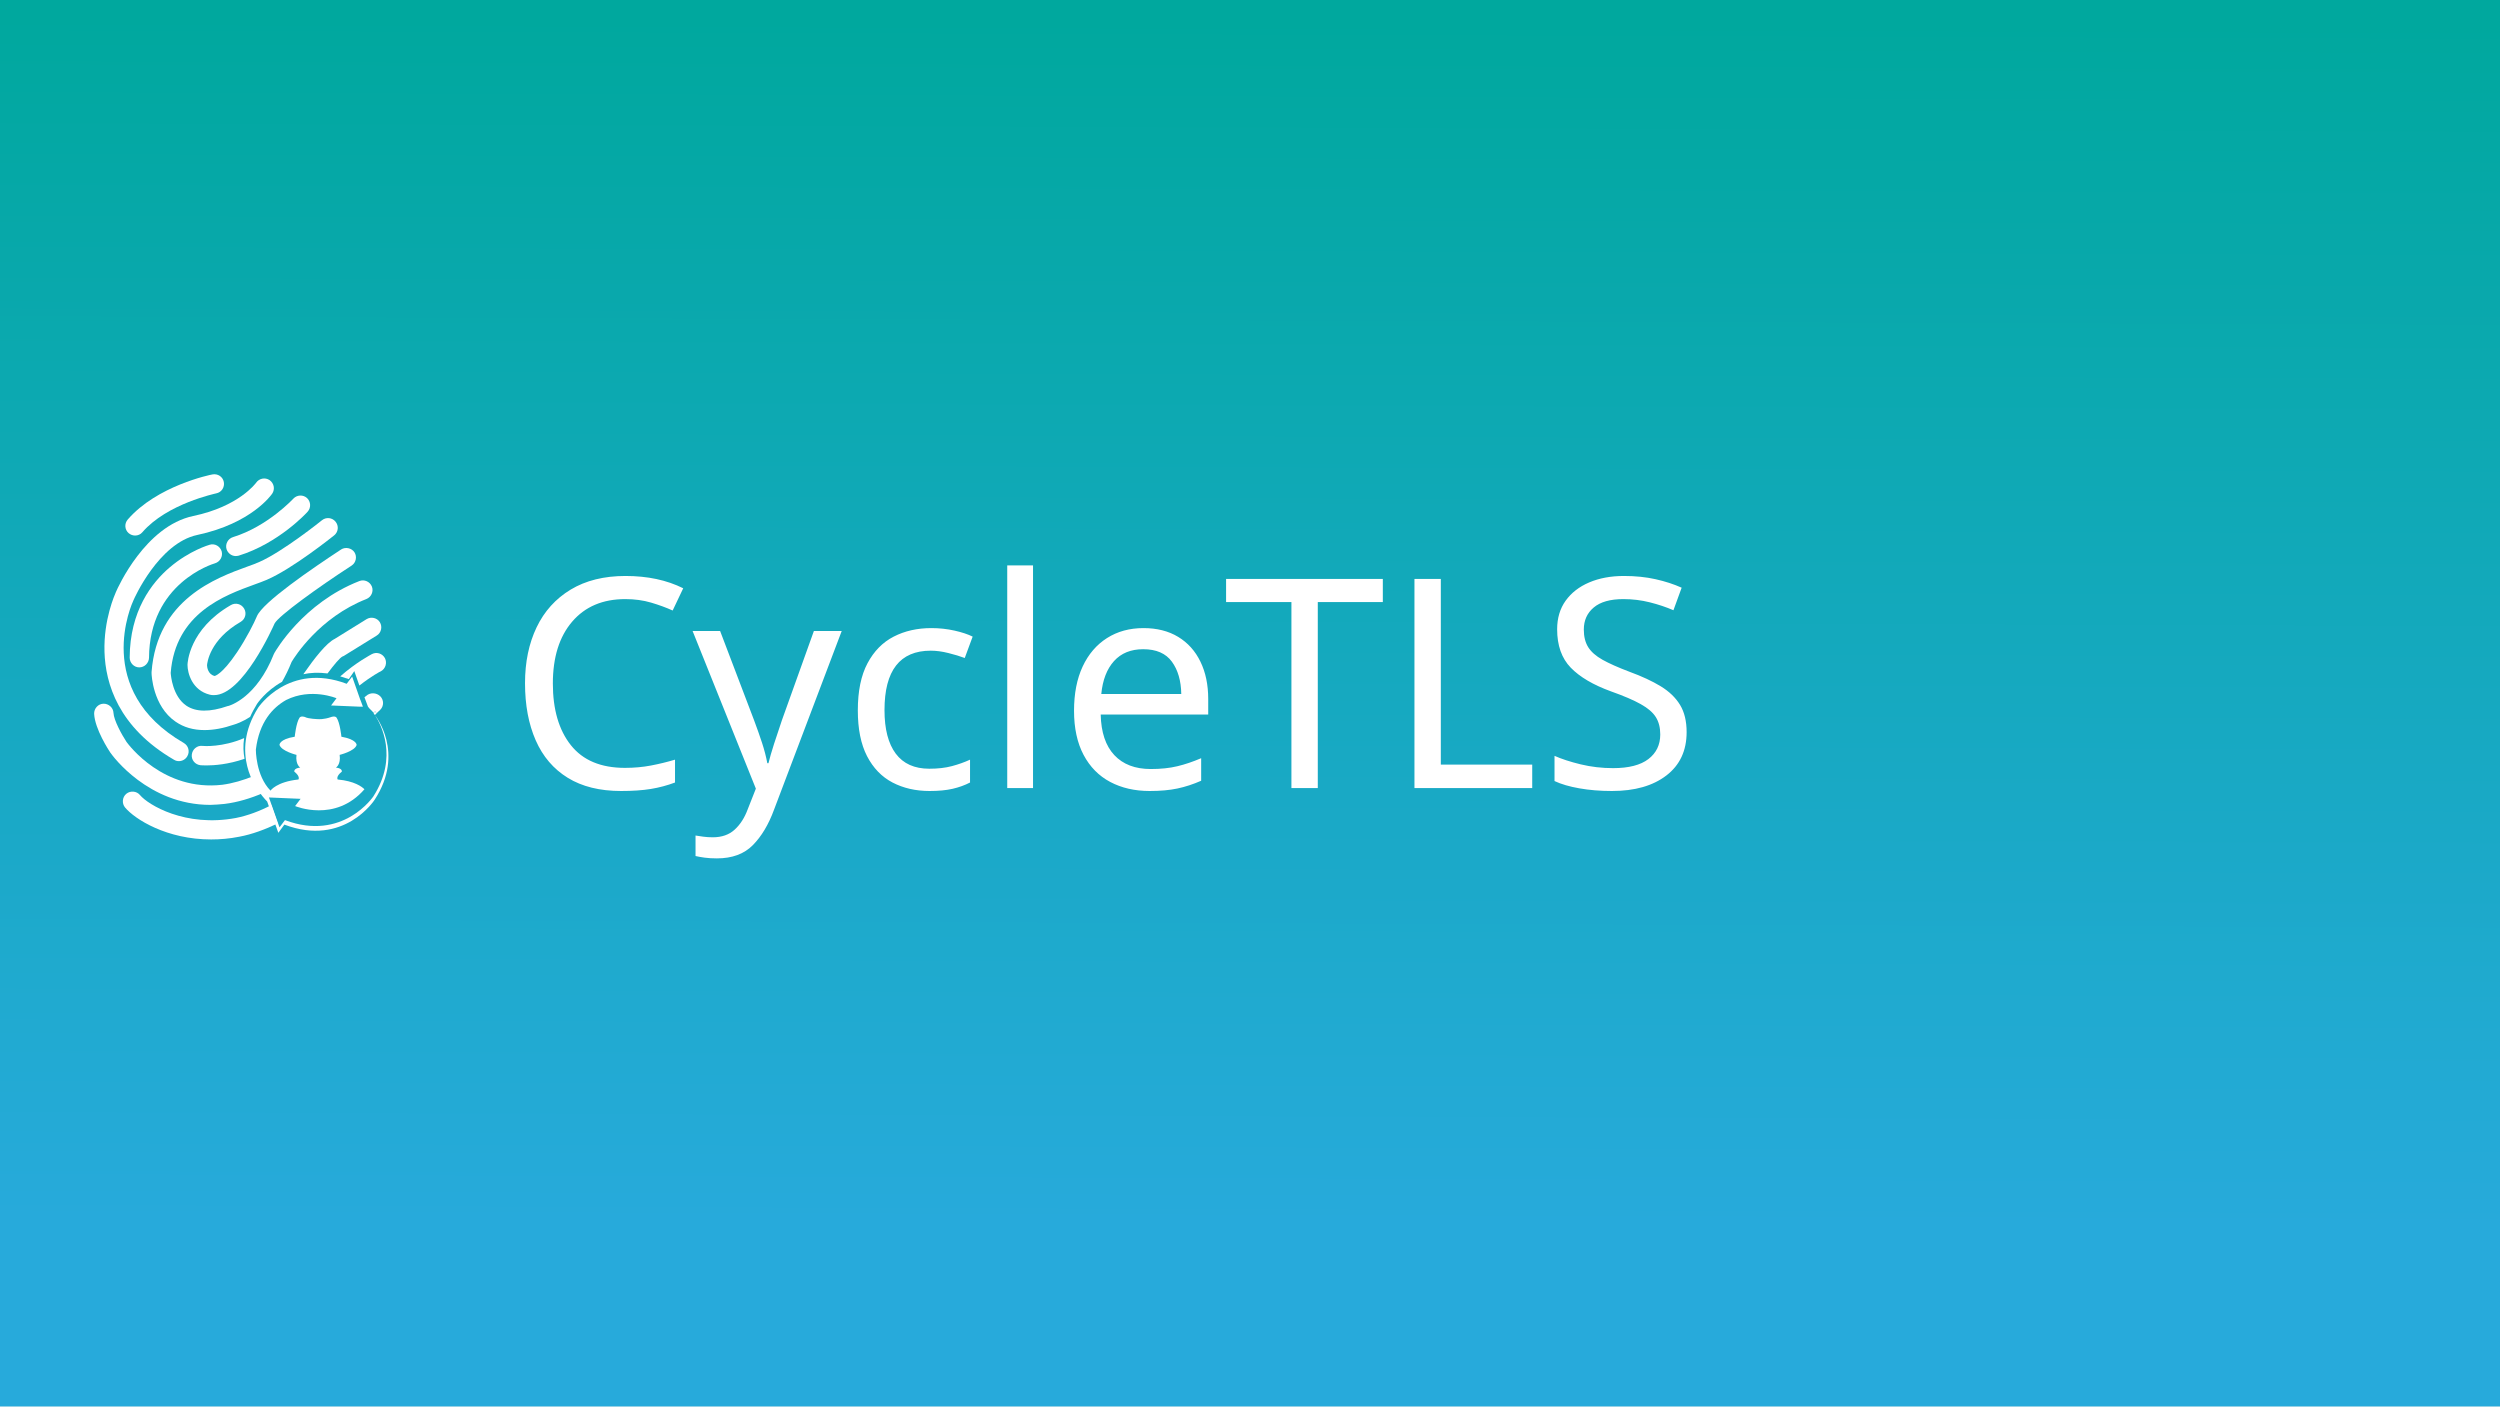
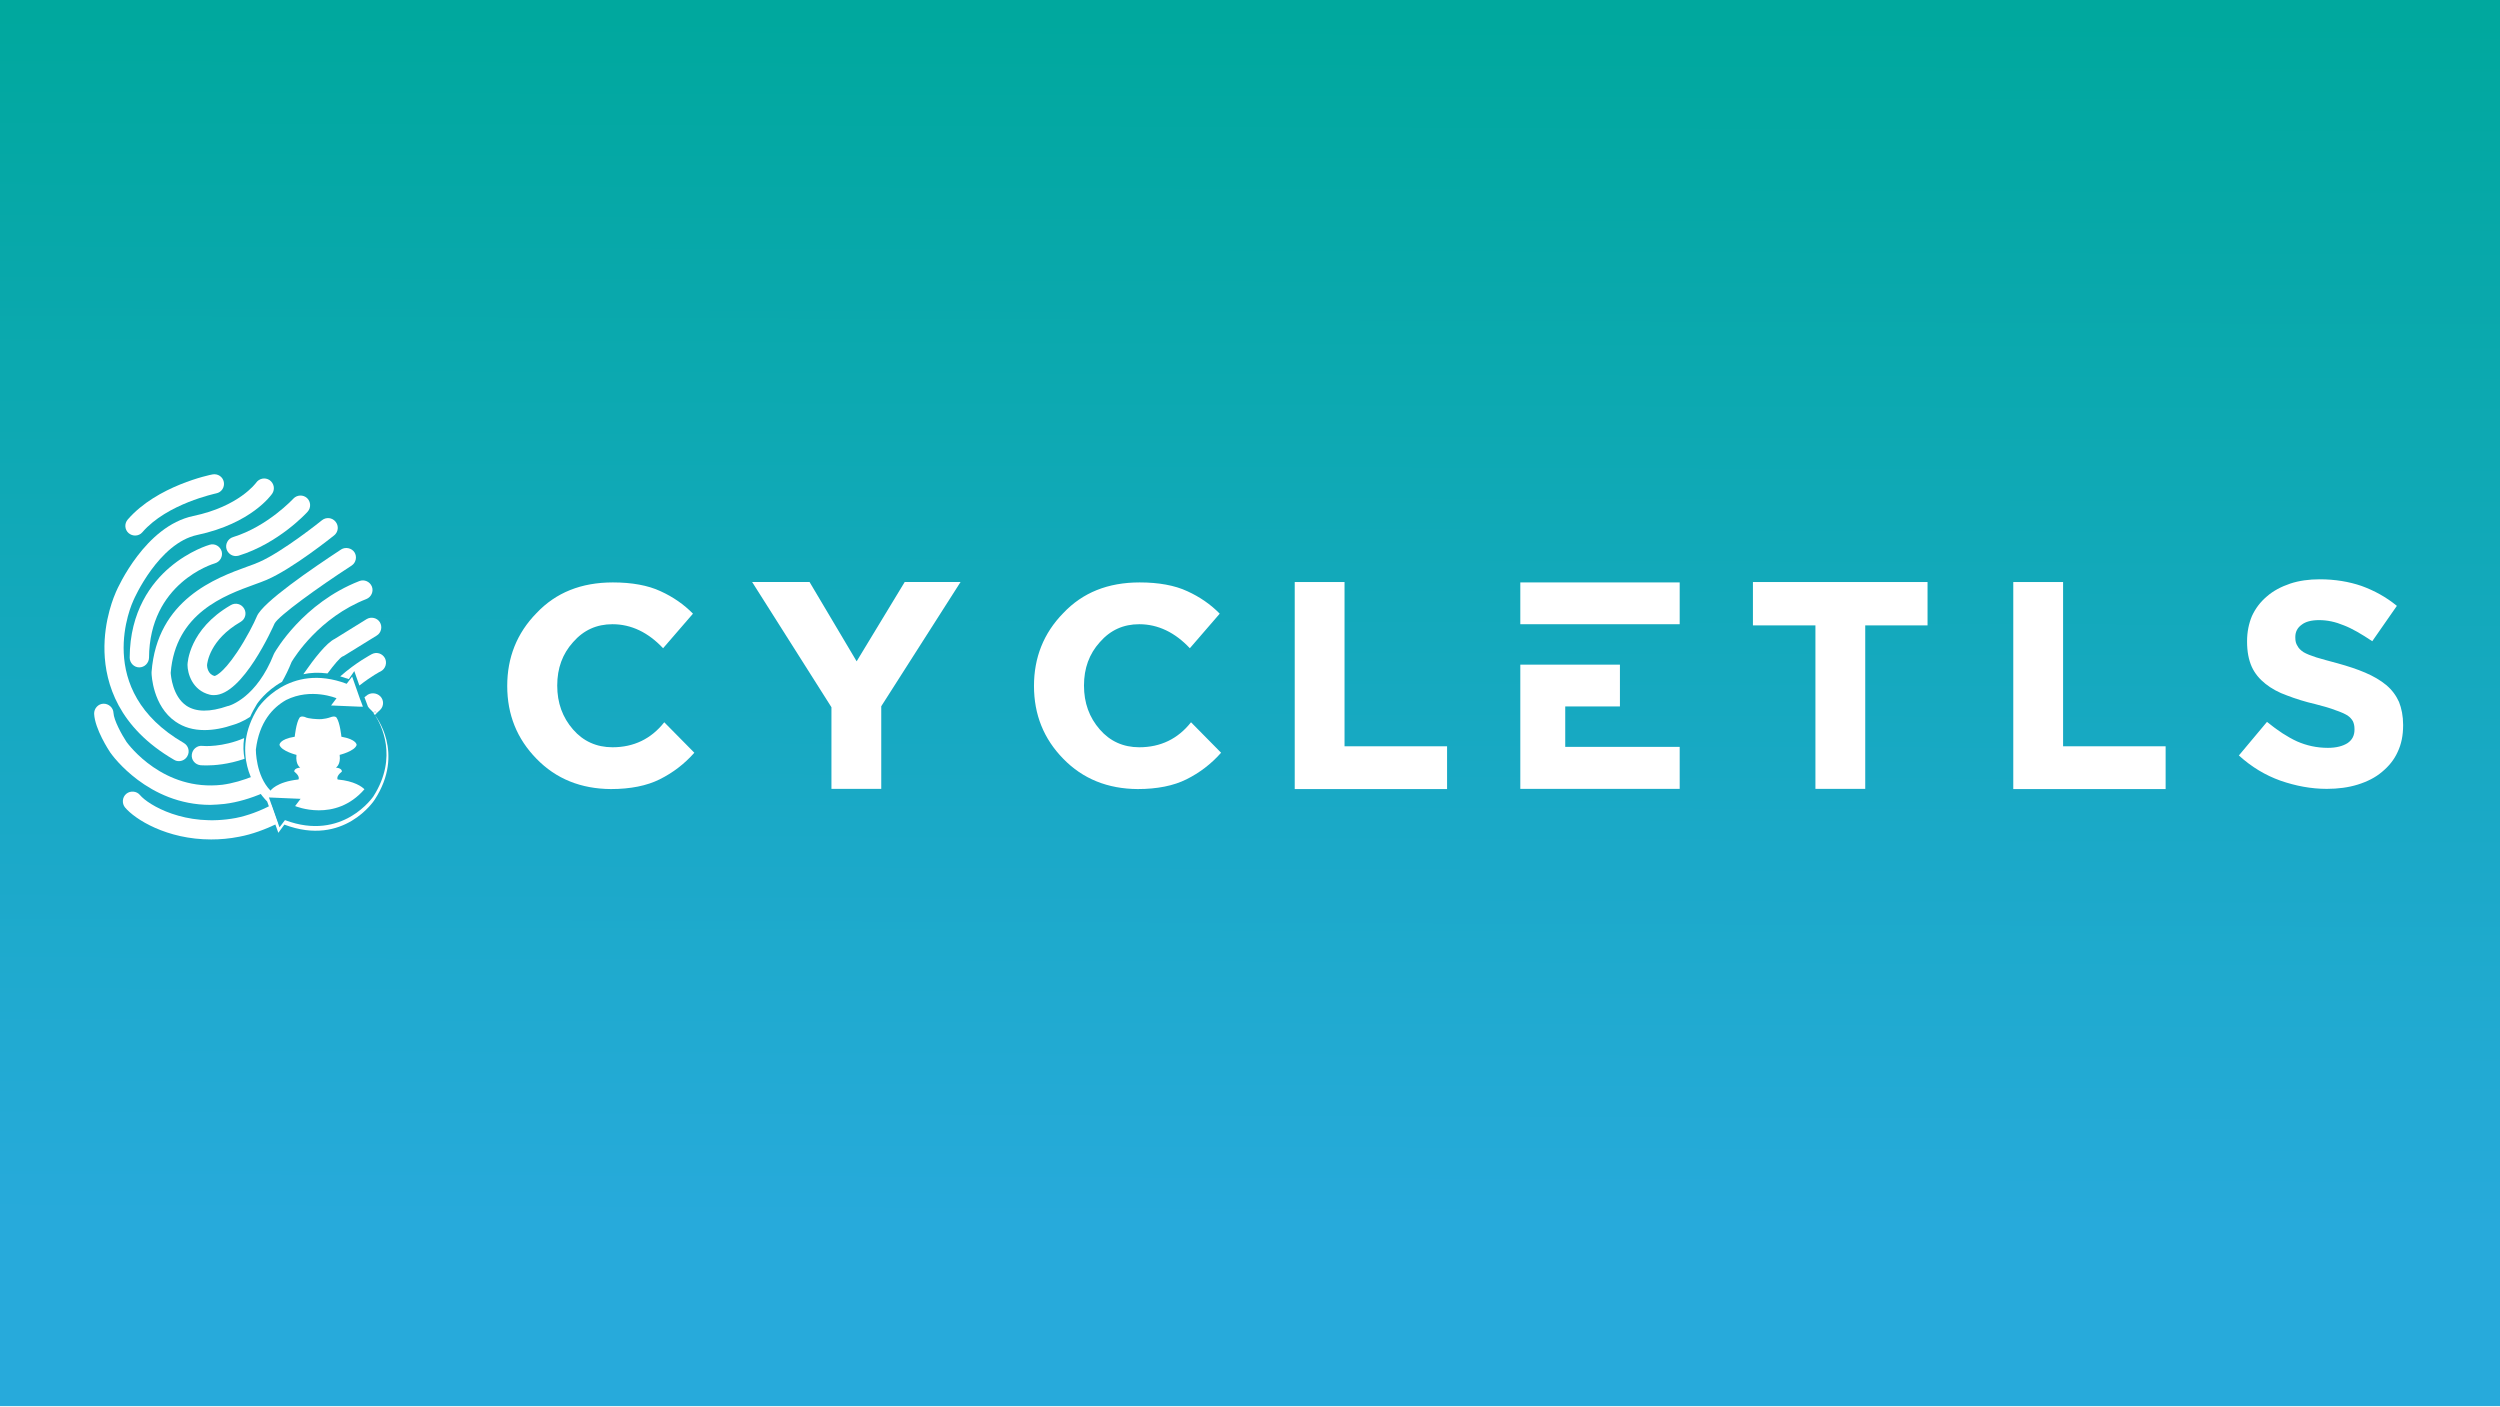
<svg xmlns="http://www.w3.org/2000/svg" xmlns:xlink="http://www.w3.org/1999/xlink" version="1.1" id="Layer_1" x="0px" y="0px" viewBox="0 0 1280 720" style="enable-background:new 0 0 1280 720;" xml:space="preserve">
  <style type="text/css">
	.st0{clip-path:url(#SVGID_3_);}
	.st1{fill:url(#artboard_1_1_);}
	.st2{fill:#FFFFFF;}
- 	.st3{fill:none;}
- 	.st4{font-family:'BabaPro-Bold';}
- 	.st5{font-size:150px;}
</style>
  <g>
    <defs>
-       <rect id="SVGID_1_" width="1280" height="720" />
+       <rect id="SVGID_1_" y="-0.2" width="1280" height="720" />
    </defs>
-     <linearGradient id="SVGID_2_" gradientUnits="userSpaceOnUse" x1="635.51" y1="9.79" x2="642.827" y2="580.491">
+     <linearGradient id="SVGID_2_" gradientUnits="userSpaceOnUse" x1="635.51" y1="9.592" x2="642.827" y2="580.293">
      <stop offset="0" style="stop-color:#00A89E" />
      <stop offset="0" style="stop-color:#00A89E" />
      <stop offset="1" style="stop-color:#27AADB" />
    </linearGradient>
    <use xlink:href="#SVGID_1_" style="overflow:visible;fill:url(#SVGID_2_);" />
    <clipPath id="SVGID_3_">
      <use xlink:href="#SVGID_1_" style="overflow:visible;" />
    </clipPath>
    <g id="Banner" class="st0">
      <g>
-         <linearGradient id="artboard_1_1_" gradientUnits="userSpaceOnUse" x1="641.218" y1="9.809" x2="639.071" y2="626.999">
+         <linearGradient id="artboard_1_1_" gradientUnits="userSpaceOnUse" x1="641.218" y1="9.611" x2="639.071" y2="626.801">
          <stop offset="0" style="stop-color:#00A89E" />
          <stop offset="0" style="stop-color:#00A89E" />
          <stop offset="1" style="stop-color:#27AADB" />
        </linearGradient>
-         <rect id="artboard_1" class="st1" width="1280" height="720" />
+         <rect id="artboard_1" y="-0.2" class="st1" width="1280" height="720" />
      </g>
    </g>
  </g>
  <g>
    <g>
      <path class="st2" d="M116,281.2c0.7,2.1,2.6,3.5,4.7,3.5c0.5,0,1-0.1,1.5-0.2c20.4-6.3,34.7-21.8,35.3-22.5c1.8-2,1.7-5.1-0.3-7    c-2-1.8-5.1-1.7-7,0.3c-0.1,0.1-13.1,14.2-30.9,19.7C116.7,275.8,115.2,278.6,116,281.2z" />
      <path class="st2" d="M110.1,288.4c2.6-0.8,4.1-3.5,3.4-6.1c-0.8-2.6-3.5-4.2-6.1-3.4c-0.4,0.1-10.4,3-20.5,11.6    c-9.3,7.9-20.4,22.4-20.5,46.2c0,2.7,2.2,5,4.9,5c0,0,0,0,0,0c2.7,0,4.9-2.2,5-4.9C76.5,298.7,108.7,288.8,110.1,288.4z" />
      <path class="st2" d="M89.1,389c0.8,0.5,1.6,0.7,2.5,0.7c1.7,0,3.4-0.9,4.3-2.5c1.4-2.4,0.6-5.4-1.8-6.8    c-46.8-27.1-26.6-71.3-25.7-73.2l0.1-0.2c0.1-0.3,12.7-28.9,32.5-33.1c27.8-5.9,38-20.6,38.4-21.2c1.5-2.3,0.9-5.3-1.4-6.9    c-2.3-1.5-5.3-0.9-6.9,1.4c-0.1,0.1-8.7,12.1-32.2,17c-24.5,5.2-38.5,36.5-39.5,38.8c-0.6,1.4-6.4,14.2-5.9,30.8    C54,349.9,60.5,372.4,89.1,389z" />
      <path class="st2" d="M115,411.6c6.5-0.8,13.3-2.8,20-5.7c-2-2.6-3.6-5.6-4.8-8.7c-5.6,2.3-11.1,3.9-16.4,4.6    c-30.1,3.5-47.8-20.3-49-21.9c-2.5-3.8-6.5-11.1-6.7-14.9c-0.1-2.7-2.5-4.8-5.2-4.7c-2.7,0.1-4.8,2.5-4.7,5.2    c0.4,7.8,7.5,18.7,8.4,20l0.1,0.1c0.8,1.2,19.1,26.5,51,26.5C110.1,412,112.5,411.9,115,411.6z" />
      <path class="st2" d="M145.8,420c0,0,0.1,0,0.1-0.1C145.9,419.9,145.9,419.9,145.8,420L145.8,420z" />
      <path class="st2" d="M120.8,418.8c-26,4.9-45-6.8-49.1-11.7c-1.7-2.1-4.9-2.4-7-0.7c-2.1,1.7-2.4,4.9-0.7,7    c5.1,6.1,21.4,16.4,44.1,16.4c4.6,0,9.4-0.4,14.4-1.4c6.5-1.2,13.2-3.7,19.7-6.8l-3.3-9.4C133,415.3,126.8,417.6,120.8,418.8z" />
      <path class="st2" d="M131.5,315.6c-1.3,3.2-5.4,11.3-10.1,18.3c-7.9,11.8-11.6,12.2-11.5,12.2c-3.5-0.8-3.9-4.7-3.9-5.5    c0.1-1.2,1.3-13,17.2-22.2c2.4-1.4,3.2-4.4,1.8-6.8c-1.4-2.4-4.4-3.2-6.8-1.8c-21.5,12.4-22.2,29.8-22.2,30.6    c0,4.3,2.4,13.1,11.5,15.3c0.7,0.2,1.4,0.2,2.1,0.2c14.7,0,30.1-34.7,31-36.7c2.1-3.9,22.1-18.4,39.4-29.6    c2.3-1.5,2.9-4.6,1.5-6.8s-4.6-2.9-6.8-1.5C159.8,291.1,134.4,308.4,131.5,315.6z M140.7,319.3    C140.7,319.3,140.7,319.3,140.7,319.3C140.7,319.3,140.7,319.3,140.7,319.3z" />
      <path class="st2" d="M69.2,274.2c1.4,0,2.8-0.6,3.7-1.7c12.7-14.7,37.6-19.8,37.8-19.9c2.7-0.5,4.4-3.1,3.9-5.8    c-0.5-2.7-3.1-4.4-5.8-3.9c-1.2,0.2-28.4,5.8-43.4,23.1c-1.8,2.1-1.6,5.2,0.5,7C66.9,273.8,68,274.2,69.2,274.2z" />
      <g>
        <g>
          <path class="st2" d="M194.7,356.5c-1.9-1.9-5.2-2.1-7.2-0.2c0,0-0.7,0.5-0.9,0.7l1.8,4.8l0,0c0.7,1.1,2.1,2.1,2.8,3.1l0.9-0.7      c0,0,0.3,0.4,0.7,1c1-1,1.7-1.6,1.9-1.8C196.6,361.5,196.6,358.4,194.7,356.5z" />
        </g>
        <path class="st2" d="M197.1,337c-1.3-2.4-4.2-3.4-6.7-2.1c-0.5,0.3-7.9,4.1-16.2,11.4c1.4,0.4,2.9,0.9,4.4,1.4l2.8-4.1l2.6,7.4     c6-4.7,10.8-7.3,11-7.3C197.4,342.4,198.3,339.4,197.1,337z" />
        <path class="st2" d="M144.4,349.1c1.7-3,3.4-6.4,4.9-10.2c1.5-2.5,14.1-22.7,38.3-32.2c2.5-1,3.8-3.9,2.8-6.4     c-1-2.5-3.9-3.8-6.4-2.8c-28.9,11.3-42.9,35.8-43.5,36.8l-0.3,0.6c-8.9,22.5-22.6,26.3-23.1,26.5l-0.5,0.1     c-9.2,3.2-16.3,3.1-21.2-0.2c-7-4.8-7.9-15.2-8-16.8c2.4-30.6,27.7-39.7,42.8-45.2c2.4-0.9,4.5-1.6,6.3-2.4     c13.3-5.7,33.7-22.1,34.6-22.8c2.1-1.7,2.5-4.8,0.7-7c-1.7-2.1-4.8-2.5-7-0.7c-0.2,0.2-20.2,16.2-32.2,21.4     c-1.5,0.7-3.5,1.4-5.7,2.2c-16.3,5.9-46.5,16.9-49.3,54.1l0,0.3l0,0.3c0,0.7,0.6,16.8,12.3,24.8c4.2,2.9,9.1,4.3,14.8,4.3     c4.6,0,9.6-0.9,15.1-2.8c1-0.3,4.2-1.3,8.3-4c0.9-2.1,2.1-4.3,3.5-6.6C131.6,360.4,135.9,353.8,144.4,349.1z" />
        <path class="st2" d="M125,377.9c-11.1,4.8-20.8,4.1-21.4,4c-2.7-0.3-5.1,1.7-5.4,4.5c-0.3,2.7,1.7,5.1,4.5,5.4     c0.2,0,1.3,0.1,3,0.1c3.9,0,11.2-0.5,19.5-3.4C124.6,385.3,124.4,381.7,125,377.9z" />
        <path class="st2" d="M167.7,344.8c3.5-4.7,6.3-8,7.7-8.7l0.5-0.2l17-10.5c2.3-1.4,3-4.5,1.6-6.8c-1.4-2.3-4.5-3-6.8-1.6     l-16.3,10.1c-4.3,2.1-10.4,9.9-16.1,18.1C158.9,344.4,163.1,344.2,167.7,344.8z" />
      </g>
      <path class="st2" d="M192.8,365.3c-0.4-0.6-0.7-1-0.7-1l-0.9,0.7c0.3,0.4,0.5,0.7,0.7,1.1C192.3,365.8,192.5,365.5,192.8,365.3z" />
    </g>
    <path class="st2" d="M192,366.2L192,366.2c2.9,4.4,12.1,21.3-0.8,41.5c0,0-15.6,23.4-45.3,12.2l-2.8,3.7l-5.4-15.3l16.2,0.7   l-2.8,3.7c0,0,20.5,8.7,35.5-8.6c-1.3-1.3-5.1-4.2-13.7-5c0,0-1.1-1.5,2.1-4c0,0,0.5-1.7-3-2.1c0,0,2.6-1.5,1.9-6.5   c0,0,7.8-1.9,8.7-5.1c0,0,0.1-2.8-7.8-4.2c0,0-0.7-7.2-2.5-9.8c-0.8-1-2.7-0.3-2.7-0.3c-3.9,1.4-6.7,1.1-6.7,1.1s-5-0.1-6.8-1.1   c0,0-1.9-0.7-2.7,0.3l0,0c-1.8,2.6-2.5,9.8-2.5,9.8c-8,1.3-7.8,4.2-7.8,4.2c1,3.2,8.7,5.1,8.7,5.1c-0.6,5,1.9,6.5,1.9,6.5   c-3.5,0.4-3,2.1-3,2.1c3.2,2.5,2.1,4,2.1,4c-11.3,1.2-14.3,5.7-14.3,5.7c-7.6-7.7-7.5-21-7.5-21c1.7-14.1,8.6-21.5,15.5-25.4   c12.8-6.4,25.8-0.9,25.8-0.9l-2.8,3.7l14.2,0.6l1,0l1.1,0l-1.1-3l-0.3-0.7l-4.1-11.7l-2.8,3.7c-29.7-11.2-45.3,12.2-45.3,12.2   c-15,23.6,0,42.3,0,42.3l0,0c1.3,2.1,2.9,4,4.6,5.8l5.7,16l3.1-4.2c30.6,11.6,46.2-12.7,46.2-12.7C207.6,385.3,192,366.2,192,366.2   z" />
  </g>
-   <rect x="259.7" y="298" class="st3" width="1016.6" height="123.9" />
-   <text transform="matrix(1 0 0 1 259.654 403.4919)" class="st2 st4 st5">CycleTLS</text>
+   <g>
+     <path class="st2" d="M274.7,388.5c-10-10.2-15-22.6-15-37.3c0-14.5,4.9-27,15-37.3c9.9-10.5,22.9-15.7,39.1-15.7   c9.7,0,18,1.5,24.4,4.5c6.4,2.9,12,6.8,16.6,11.5l-15.3,17.7c-7.6-8.1-16.3-12.3-25.9-12.3c-8.1,0-14.8,3-20.2,9.2   c-5.4,6-8.1,13.3-8.1,22.2s2.7,16.3,8.1,22.5c5.2,6,12,9.1,20.2,9.1c10.9,0,19.8-4.3,26.5-12.8l15.4,15.6   c-5.1,5.8-11.1,10.3-17.7,13.6s-15,5-25,5C297.5,403.9,284.7,398.8,274.7,388.5z" />
+     <path class="st2" d="M385.1,298h29.4l24.1,40.6l24.6-40.6h28.6l-40.6,63.6v42.3h-25.5v-41.8L385.1,298z" />
+     <path class="st2" d="M544.4,388.5c-10-10.2-15-22.6-15-37.3c0-14.5,4.9-27,15-37.3c9.9-10.5,22.9-15.7,39.1-15.7   c9.7,0,18,1.5,24.4,4.5c6.4,2.9,12,6.8,16.6,11.5l-15.3,17.7c-7.6-8.1-16.3-12.3-25.9-12.3c-8.1,0-14.8,3-20.2,9.2   c-5.4,6-8.1,13.3-8.1,22.2s2.7,16.3,8.1,22.5c5.2,6,12,9.1,20.2,9.1c10.9,0,19.8-4.3,26.5-12.8l15.4,15.6   c-5.1,5.8-11.1,10.3-17.7,13.6s-15,5-25,5C567.2,403.9,554.4,398.8,544.4,388.5z" />
+     <path class="st2" d="M662.9,404.1V298h25.5v84.1h52.5v21.9H662.9z" />
+     <path class="st2" d="M860,298.2v21.4h-81.6v-21.4H860z M860,382.5v21.4h-81.6v-63.6h51v21.4h-28v20.7H860z" />
+     <path class="st2" d="M897.5,320.2V298h89.4v22.2h-31.9v83.7h-25.5v-83.7H897.5z" />
+     <path class="st2" d="M1030.8,404.1V298h25.5v84.1h52.5v21.9H1030.8z" />
+     <path class="st2" d="M1167.6,399.7c-7.8-2.8-14.8-7-21.3-12.9l14.4-17.2c5.5,4.5,10.6,7.8,15.4,10c4.8,2.1,10,3.3,15.8,3.3   c4.3,0,7.6-0.9,10-2.4c2.4-1.6,3.6-3.9,3.6-6.9v-0.3c0-1.7-0.3-2.9-0.8-4c-0.6-1.1-1.5-2.1-2.8-3c-1.5-0.9-3.5-1.8-6.2-2.7   c-2.5-1-6-2-10.3-3.1c-5.2-1.2-10-2.7-14.4-4.4c-4.3-1.5-8.1-3.6-11.1-6c-3-2.4-5.4-5.2-7-8.7c-1.6-3.6-2.4-7.8-2.4-12.9v-0.3   c0-4.6,0.9-9,2.5-12.8c1.8-3.9,4.3-7.2,7.6-10c3.3-2.9,7.3-5,12-6.6c4.5-1.5,9.6-2.2,15.1-2.2c7.8,0,15,1.2,21.4,3.4   c6.6,2.4,12.6,5.7,18.1,10.2l-12.6,18.1c-5.4-3.6-10.3-6.5-14.5-8.1c-4.3-1.8-8.5-2.7-12.7-2.7c-4,0-7,0.8-9,2.4   c-2.1,1.5-3.2,3.6-3.2,6.2v0.3c0,1.8,0.3,3.1,1.1,4.3c0.6,1.2,1.6,2.2,3.1,3.2c1.5,0.9,3.8,1.8,6.6,2.7c2.8,0.9,6.5,1.8,10.8,3   c5.4,1.5,10,3,14.2,4.8c4.2,1.8,7.8,3.9,10.7,6.3c3,2.5,5.1,5.4,6.6,8.7c1.3,3.3,2.1,7.2,2.1,11.7v0.3c0,5.1-0.9,9.6-2.8,13.6   c-1.8,4-4.5,7.3-8,10.2c-3.4,2.9-7.6,5-12.4,6.5s-10.2,2.2-15.9,2.2C1183.3,403.9,1175.4,402.4,1167.6,399.7z" />
+   </g>
</svg>
